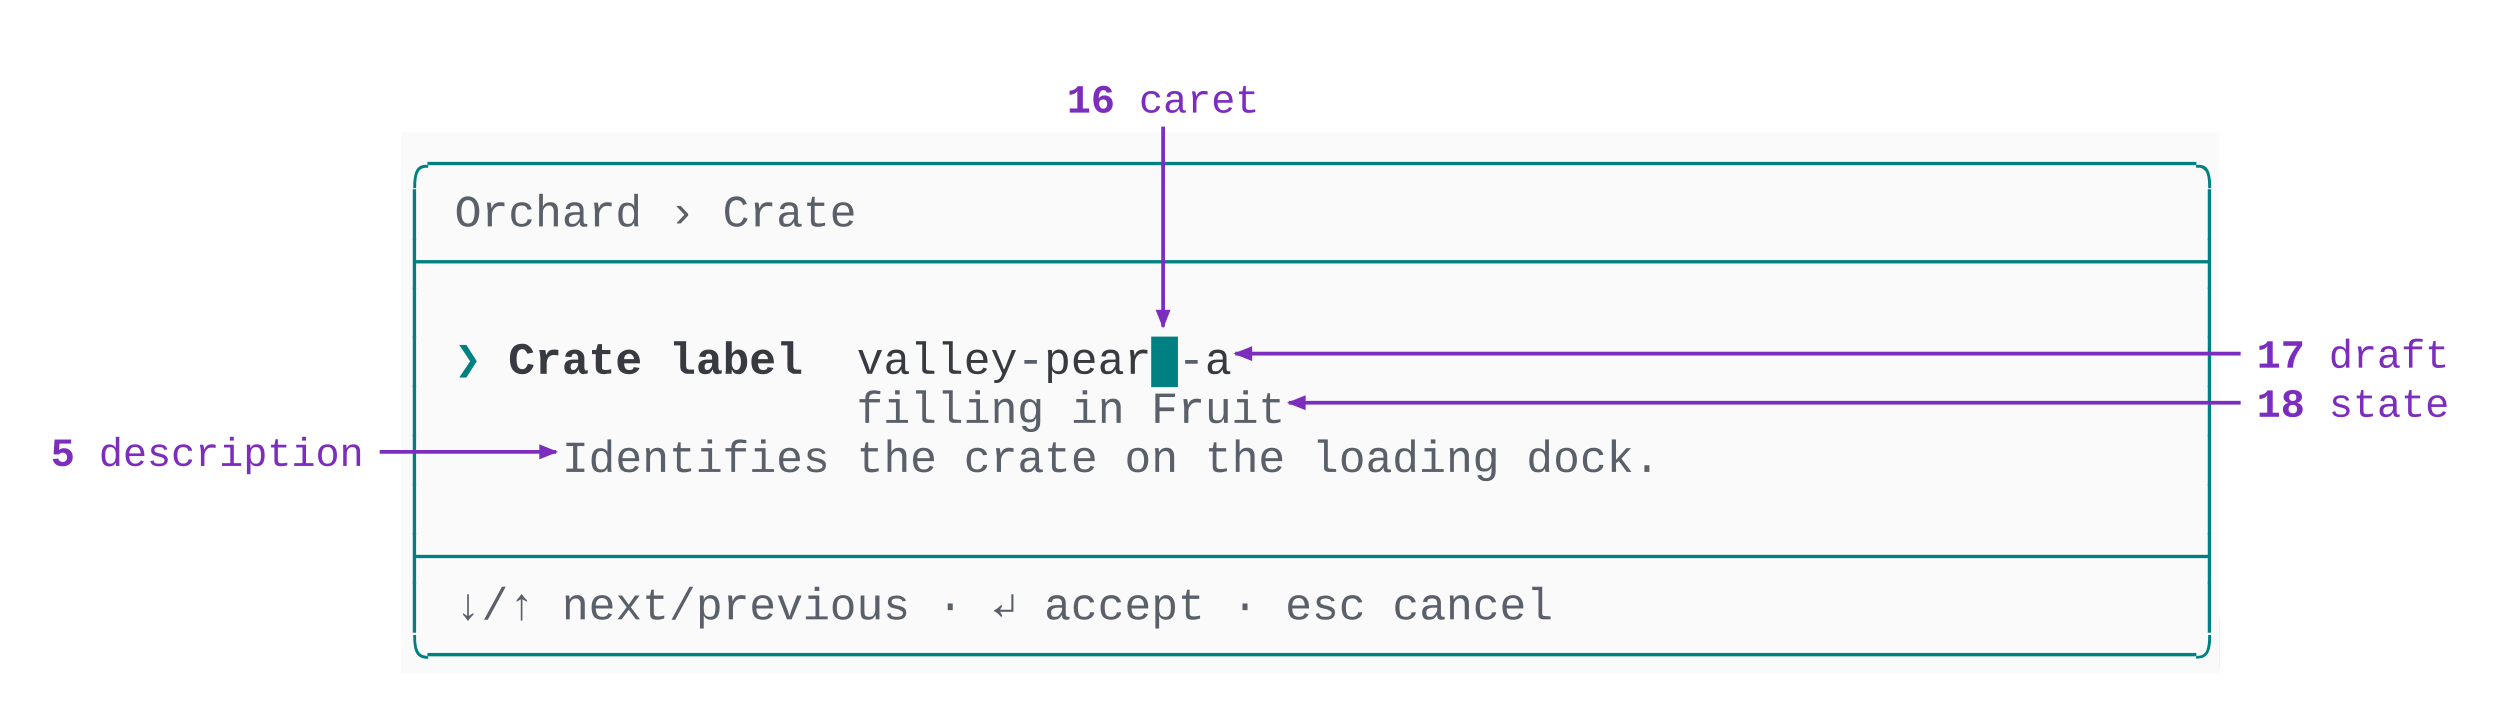
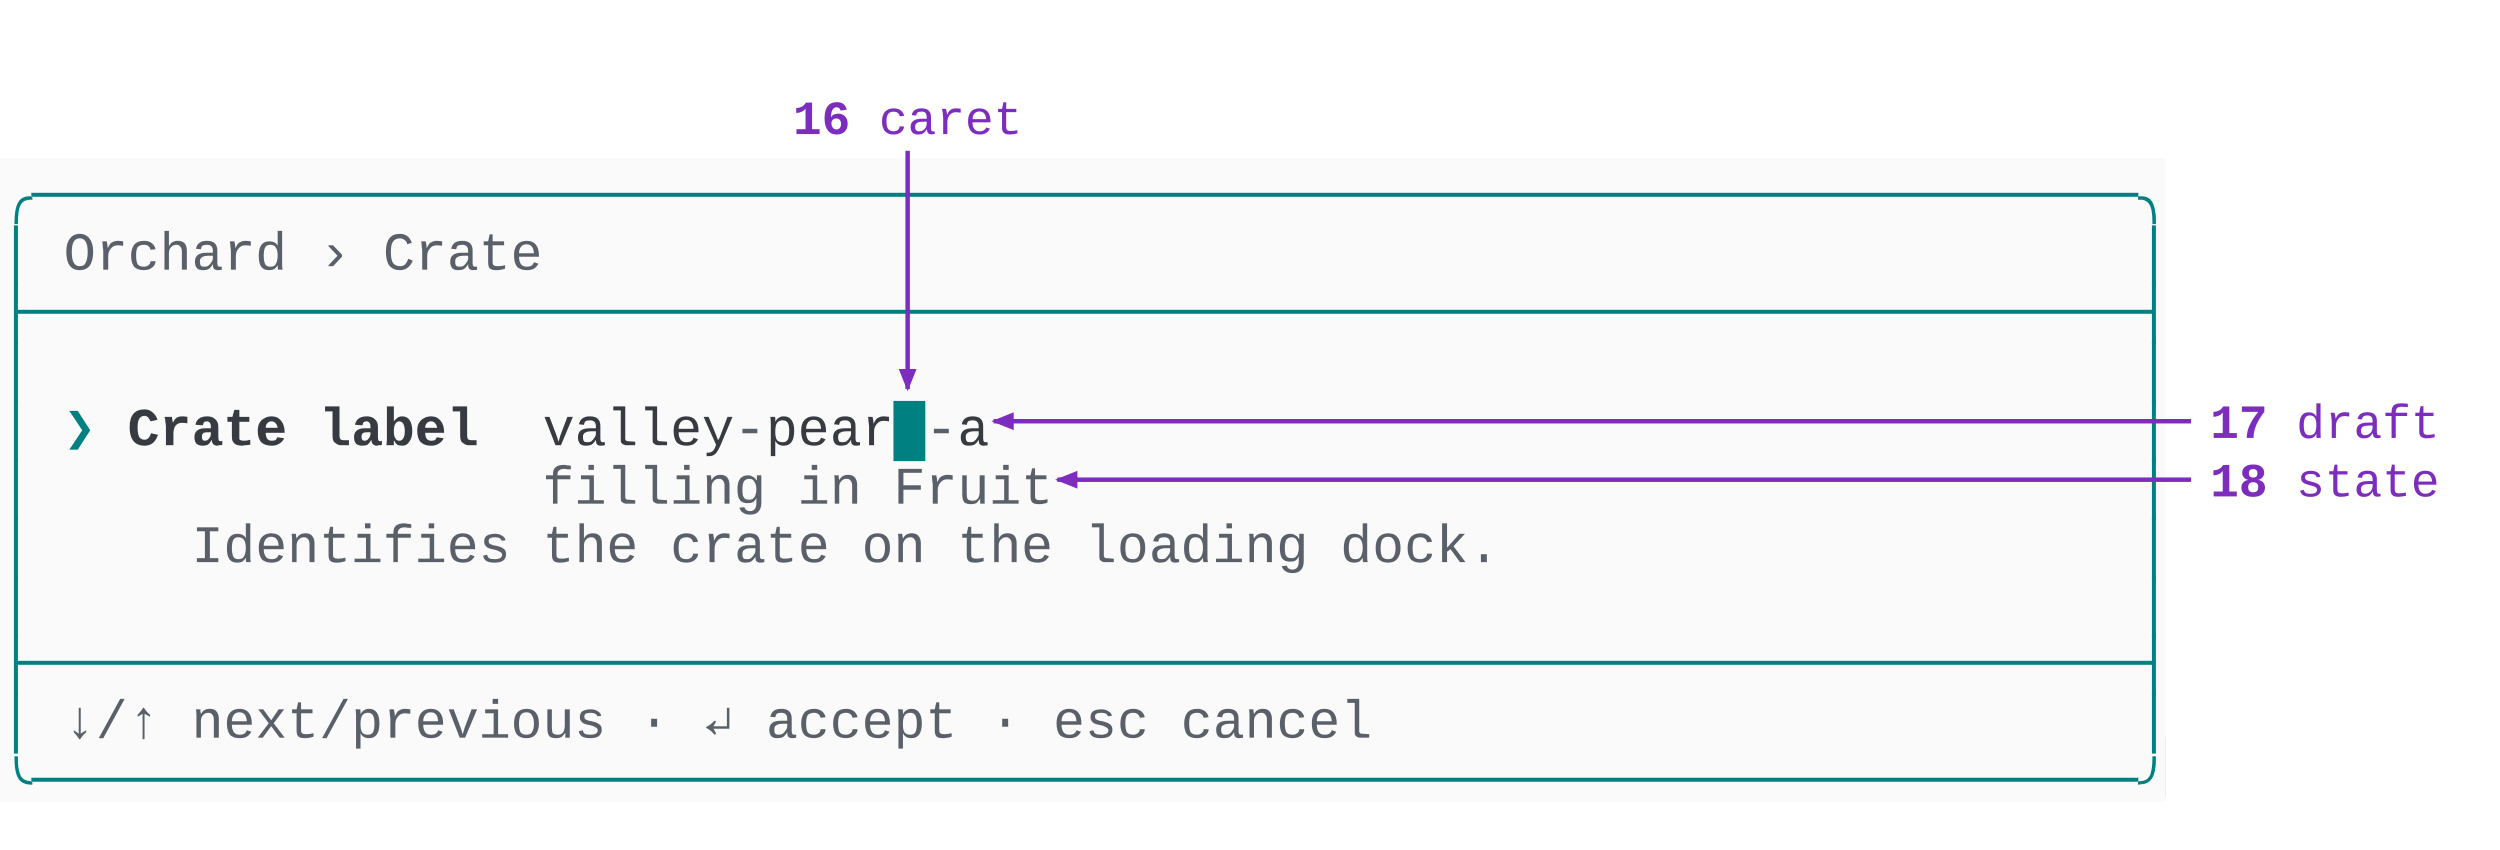
- <svg xmlns="http://www.w3.org/2000/svg" xmlns:xlink="http://www.w3.org/1999/xlink" width="935.00" height="266.67">
+ <svg xmlns="http://www.w3.org/2000/svg" xmlns:xlink="http://www.w3.org/1999/xlink" width="785.00" height="266.67">
  <defs>
    <marker id="anatomy-arrow" viewBox="0 0 10 10" refX="9" refY="5" markerWidth="5" markerHeight="5" orient="auto-start-reverse">
      <path d="M 0 1 L 10 5 L 0 9 z" fill="rgb(124,45,190)" />
    </marker>
  </defs>
-   <g transform="translate(150.00,49.60)">
+   <g transform="translate(0.00,49.60)">
    <svg width="680" height="202.07">
      <rect width="680" height="202.07" rx="0" ry="0" class="a" />
      <svg height="202.07" viewBox="0 0 68 20.207" width="680">
        <style>.a{fill:rgb(250,250,250)}.b{font-family:Consolas,"Courier New",Courier,"Liberation Mono",monospace}.c{fill:rgb(0,128,128);white-space:pre}.d{fill:transparent}.e{fill:rgb(82,139,255)}.f{fill:rgb(90,96,105);white-space:pre}.g{fill:rgb(0,128,128);font-weight:bold;white-space:pre}.h{fill:rgb(56,58,66);font-weight:bold;white-space:pre}.i{fill:rgb(56,58,66);white-space:pre}</style>
        <g font-family="Consolas, &quot;Courier New&quot;, Courier, &quot;Liberation Mono&quot;, monospace" font-size="1.67" class="b">
          <defs>
            <symbol id="1">
              <text x="0" y="1.67" class="c" textLength="68.136" lengthAdjust="spacingAndGlyphs">├──────────────────────────────────────────────────────────────────┤</text>
            </symbol>
            <symbol id="2">
              <text x="0" y="1.67" class="c" textLength="1.002" lengthAdjust="spacingAndGlyphs">│</text>
              <text x="67.134" y="1.67" class="c" textLength="1.002" lengthAdjust="spacingAndGlyphs">│</text>
            </symbol>
            <symbol id="a">
              <rect height="11" width="68" x="0" y="0" class="d" />
            </symbol>
            <symbol id="b">
              <rect height="1.837" width="1.102" class="e" />
            </symbol>
          </defs>
          <rect height="20.207" width="68" class="a" />
          <svg x="0" y="0" width="68">
            <svg x="0">
              <use xlink:href="#a" />
              <use xlink:href="#b" x="67.996" y="18.195" />
              <text x="0" y="1.67" class="c" textLength="68.136" lengthAdjust="spacingAndGlyphs">╭──────────────────────────────────────────────────────────────────╮</text>
              <text x="0" y="3.507" class="c" textLength="1.002" lengthAdjust="spacingAndGlyphs">│</text>
              <text x="2.004" y="3.507" class="f" textLength="7.014" lengthAdjust="spacingAndGlyphs">Orchard</text>
              <text x="10.02" y="3.507" class="f" textLength="1.002" lengthAdjust="spacingAndGlyphs">›</text>
              <text x="12.024" y="3.507" class="f" textLength="5.01" lengthAdjust="spacingAndGlyphs">Crate</text>
              <text x="67.134" y="3.507" class="c" textLength="1.002" lengthAdjust="spacingAndGlyphs">│</text>
              <use xlink:href="#1" y="3.674" />
              <use xlink:href="#2" y="5.511" />
              <text x="0" y="9.018" class="c" textLength="1.002" lengthAdjust="spacingAndGlyphs">│</text>
              <text x="2.004" y="9.018" class="g" textLength="1.002" lengthAdjust="spacingAndGlyphs">❯</text>
              <text x="4.008" y="9.018" class="h" textLength="5.01" lengthAdjust="spacingAndGlyphs">Crate</text>
              <text x="10.02" y="9.018" class="h" textLength="5.01" lengthAdjust="spacingAndGlyphs">label</text>
              <text x="17.034" y="9.018" class="i" textLength="6.012" lengthAdjust="spacingAndGlyphs">valley</text>
              <text x="23.046" y="9.018" class="f" textLength="1.002" lengthAdjust="spacingAndGlyphs">-</text>
              <text x="24.048" y="9.018" class="i" textLength="4.008" lengthAdjust="spacingAndGlyphs">pear</text>
              <text x="28.056" y="9.018" class="g" textLength="1.002" lengthAdjust="spacingAndGlyphs">█</text>
              <text x="29.058" y="9.018" class="f" textLength="1.002" lengthAdjust="spacingAndGlyphs">-</text>
              <text x="30.06" y="9.018" class="i" textLength="1.002" lengthAdjust="spacingAndGlyphs">a</text>
              <text x="67.134" y="9.018" class="c" textLength="1.002" lengthAdjust="spacingAndGlyphs">│</text>
              <text x="0" y="10.855" class="c" textLength="1.002" lengthAdjust="spacingAndGlyphs">│</text>
              <text x="17.034" y="10.855" class="f" textLength="7.014" lengthAdjust="spacingAndGlyphs">filling</text>
              <text x="25.05" y="10.855" class="f" textLength="2.004" lengthAdjust="spacingAndGlyphs">in</text>
              <text x="28.056" y="10.855" class="f" textLength="5.01" lengthAdjust="spacingAndGlyphs">Fruit</text>
              <text x="67.134" y="10.855" class="c" textLength="1.002" lengthAdjust="spacingAndGlyphs">│</text>
              <text x="0" y="12.692" class="c" textLength="1.002" lengthAdjust="spacingAndGlyphs">│</text>
              <text x="6.012" y="12.692" class="f" textLength="10.02" lengthAdjust="spacingAndGlyphs">Identifies</text>
              <text x="17.034" y="12.692" class="f" textLength="3.006" lengthAdjust="spacingAndGlyphs">the</text>
              <text x="21.042" y="12.692" class="f" textLength="5.01" lengthAdjust="spacingAndGlyphs">crate</text>
              <text x="27.054" y="12.692" class="f" textLength="2.004" lengthAdjust="spacingAndGlyphs">on</text>
              <text x="30.06" y="12.692" class="f" textLength="3.006" lengthAdjust="spacingAndGlyphs">the</text>
              <text x="34.068" y="12.692" class="f" textLength="7.014" lengthAdjust="spacingAndGlyphs">loading</text>
              <text x="42.084" y="12.692" class="f" textLength="5.01" lengthAdjust="spacingAndGlyphs">dock.</text>
              <text x="67.134" y="12.692" class="c" textLength="1.002" lengthAdjust="spacingAndGlyphs">│</text>
              <use xlink:href="#2" y="12.859" />
              <use xlink:href="#1" y="14.696" />
              <text x="0" y="18.203" class="c" textLength="1.002" lengthAdjust="spacingAndGlyphs">│</text>
              <text x="2.004" y="18.203" class="f" textLength="3.006" lengthAdjust="spacingAndGlyphs">↓/↑</text>
              <text x="6.012" y="18.203" class="f" textLength="13.026" lengthAdjust="spacingAndGlyphs">next/previous</text>
              <text x="20.04" y="18.203" class="f" textLength="1.002" lengthAdjust="spacingAndGlyphs">·</text>
              <text x="22.044" y="18.203" class="f" textLength="1.002" lengthAdjust="spacingAndGlyphs">↵</text>
              <text x="24.048" y="18.203" class="f" textLength="6.012" lengthAdjust="spacingAndGlyphs">accept</text>
              <text x="31.062" y="18.203" class="f" textLength="1.002" lengthAdjust="spacingAndGlyphs">·</text>
              <text x="33.066" y="18.203" class="f" textLength="3.006" lengthAdjust="spacingAndGlyphs">esc</text>
              <text x="37.074" y="18.203" class="f" textLength="6.012" lengthAdjust="spacingAndGlyphs">cancel</text>
              <text x="67.134" y="18.203" class="c" textLength="1.002" lengthAdjust="spacingAndGlyphs">│</text>
              <text x="0" y="20.04" class="c" textLength="68.136" lengthAdjust="spacingAndGlyphs">╰──────────────────────────────────────────────────────────────────╯</text>
            </svg>
          </svg>
        </g>
      </svg>
    </svg>
  </g>
  <g>
-     <path d="M 435.00 47.35 L 435.00 122.16" fill="none" stroke="rgb(124,45,190)" stroke-width="1.4" marker-end="url(#anatomy-arrow)" />
-     <text x="435.00" y="42.10" text-anchor="middle" fill="rgb(124,45,190)" font-family="Consolas, &quot;Courier New&quot;, Courier, monospace" font-size="15.0">
+     <path d="M 285.00 47.35 L 285.00 122.16" fill="none" stroke="rgb(124,45,190)" stroke-width="1.4" marker-end="url(#anatomy-arrow)" />
+     <text x="285.00" y="42.10" text-anchor="middle" fill="rgb(124,45,190)" font-family="Consolas, &quot;Courier New&quot;, Courier, monospace" font-size="15.0">
      <tspan font-weight="bold">16</tspan>  caret</text>
-     <path d="M 838.00 132.26 L 836.00 132.26 L 462.00 132.26" fill="none" stroke="rgb(124,45,190)" stroke-width="1.4" stroke-linejoin="round" marker-end="url(#anatomy-arrow)" />
-     <text x="844.00" y="137.51" text-anchor="start" fill="rgb(124,45,190)" font-family="Consolas, &quot;Courier New&quot;, Courier, monospace" font-size="15.0">
+     <path d="M 688.00 132.26 L 686.00 132.26 L 312.00 132.26" fill="none" stroke="rgb(124,45,190)" stroke-width="1.4" stroke-linejoin="round" marker-end="url(#anatomy-arrow)" />
+     <text x="694.00" y="137.51" text-anchor="start" fill="rgb(124,45,190)" font-family="Consolas, &quot;Courier New&quot;, Courier, monospace" font-size="15.0">
      <tspan font-weight="bold">17</tspan>  draft</text>
-     <path d="M 838.00 150.63 L 836.00 150.63 L 482.00 150.63" fill="none" stroke="rgb(124,45,190)" stroke-width="1.4" stroke-linejoin="round" marker-end="url(#anatomy-arrow)" />
-     <text x="844.00" y="155.88" text-anchor="start" fill="rgb(124,45,190)" font-family="Consolas, &quot;Courier New&quot;, Courier, monospace" font-size="15.0">
+     <path d="M 688.00 150.63 L 686.00 150.63 L 332.00 150.63" fill="none" stroke="rgb(124,45,190)" stroke-width="1.4" stroke-linejoin="round" marker-end="url(#anatomy-arrow)" />
+     <text x="694.00" y="155.88" text-anchor="start" fill="rgb(124,45,190)" font-family="Consolas, &quot;Courier New&quot;, Courier, monospace" font-size="15.0">
      <tspan font-weight="bold">18</tspan>  state</text>
-     <path d="M 142.00 169.00 L 144.00 169.00 L 208.00 169.00" fill="none" stroke="rgb(124,45,190)" stroke-width="1.4" stroke-linejoin="round" marker-end="url(#anatomy-arrow)" />
-     <text x="136.00" y="174.25" text-anchor="end" fill="rgb(124,45,190)" font-family="Consolas, &quot;Courier New&quot;, Courier, monospace" font-size="15.0">
-       <tspan font-weight="bold">5</tspan>  description</text>
  </g>
</svg>
